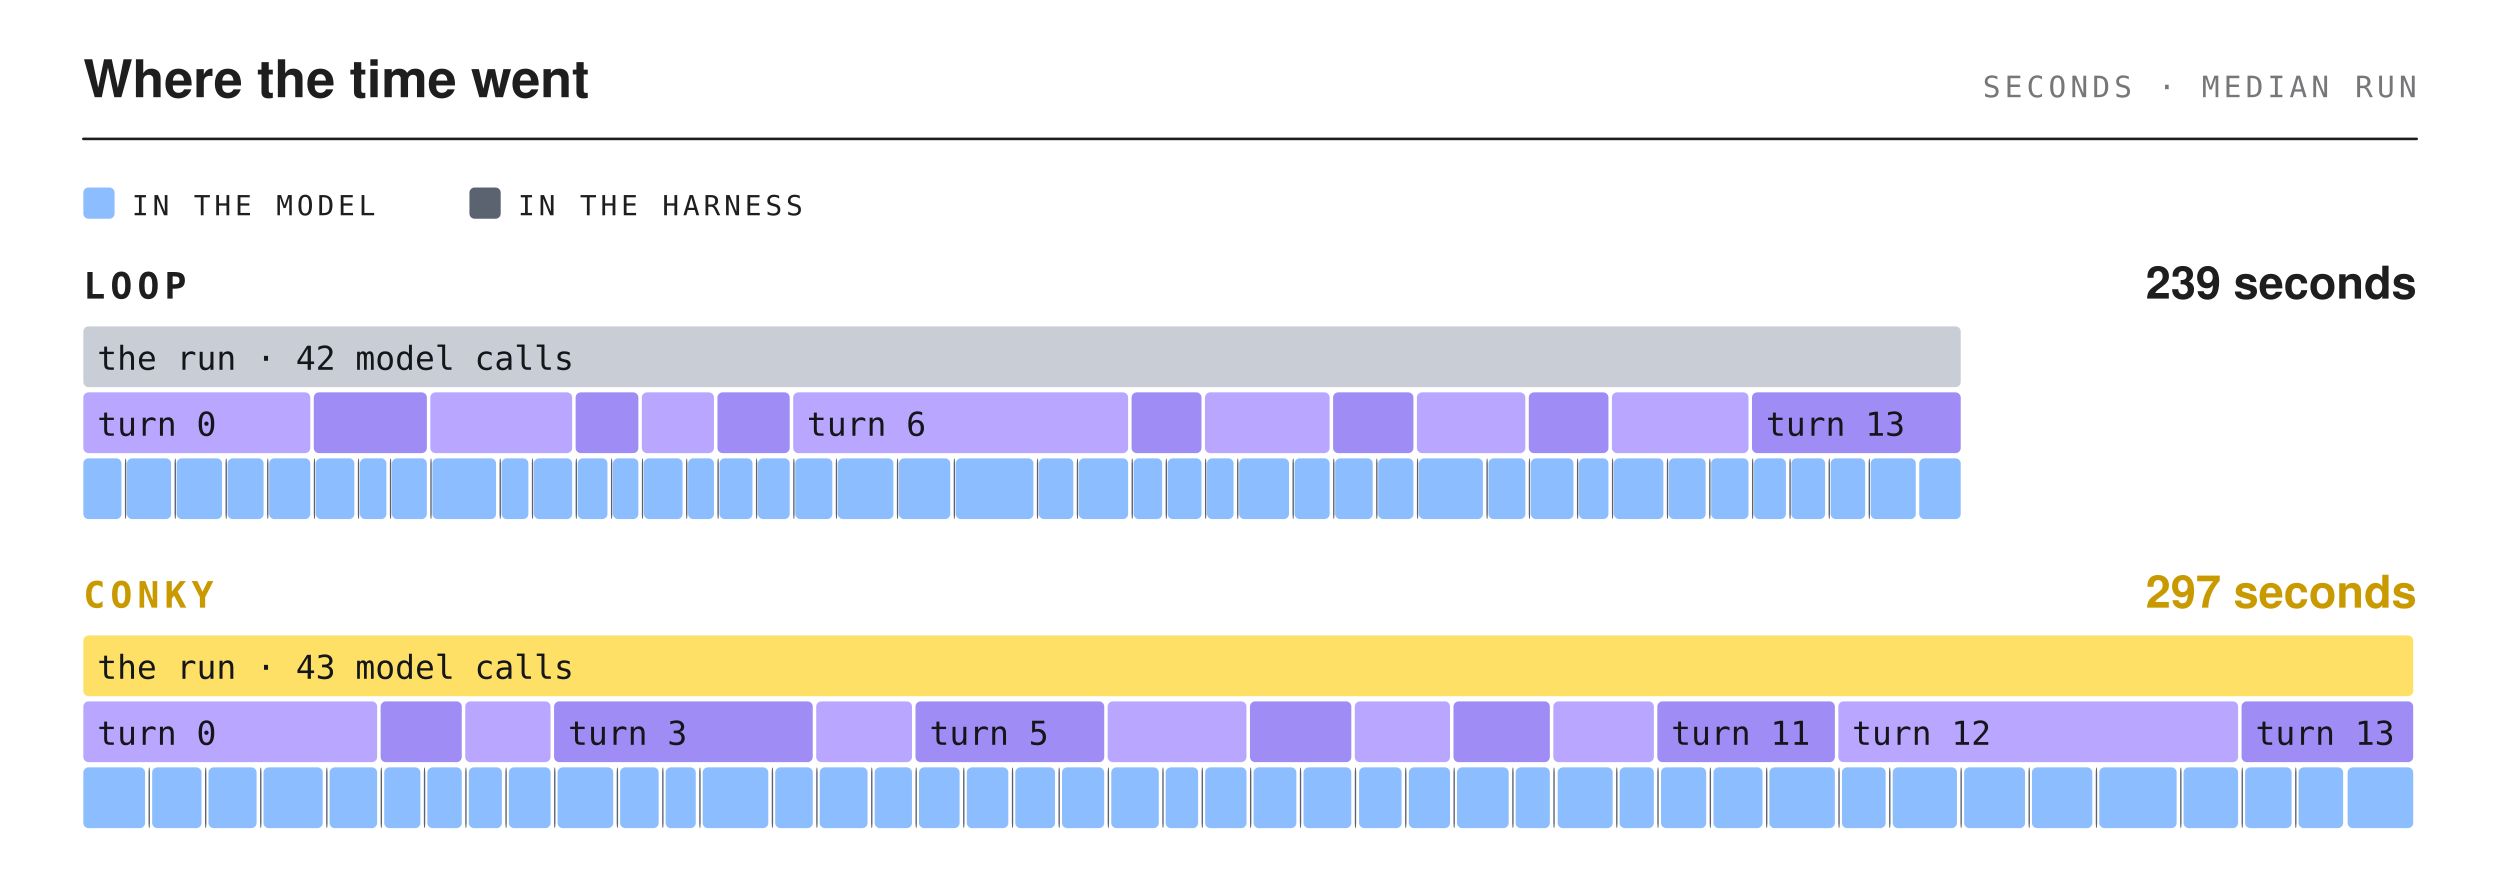
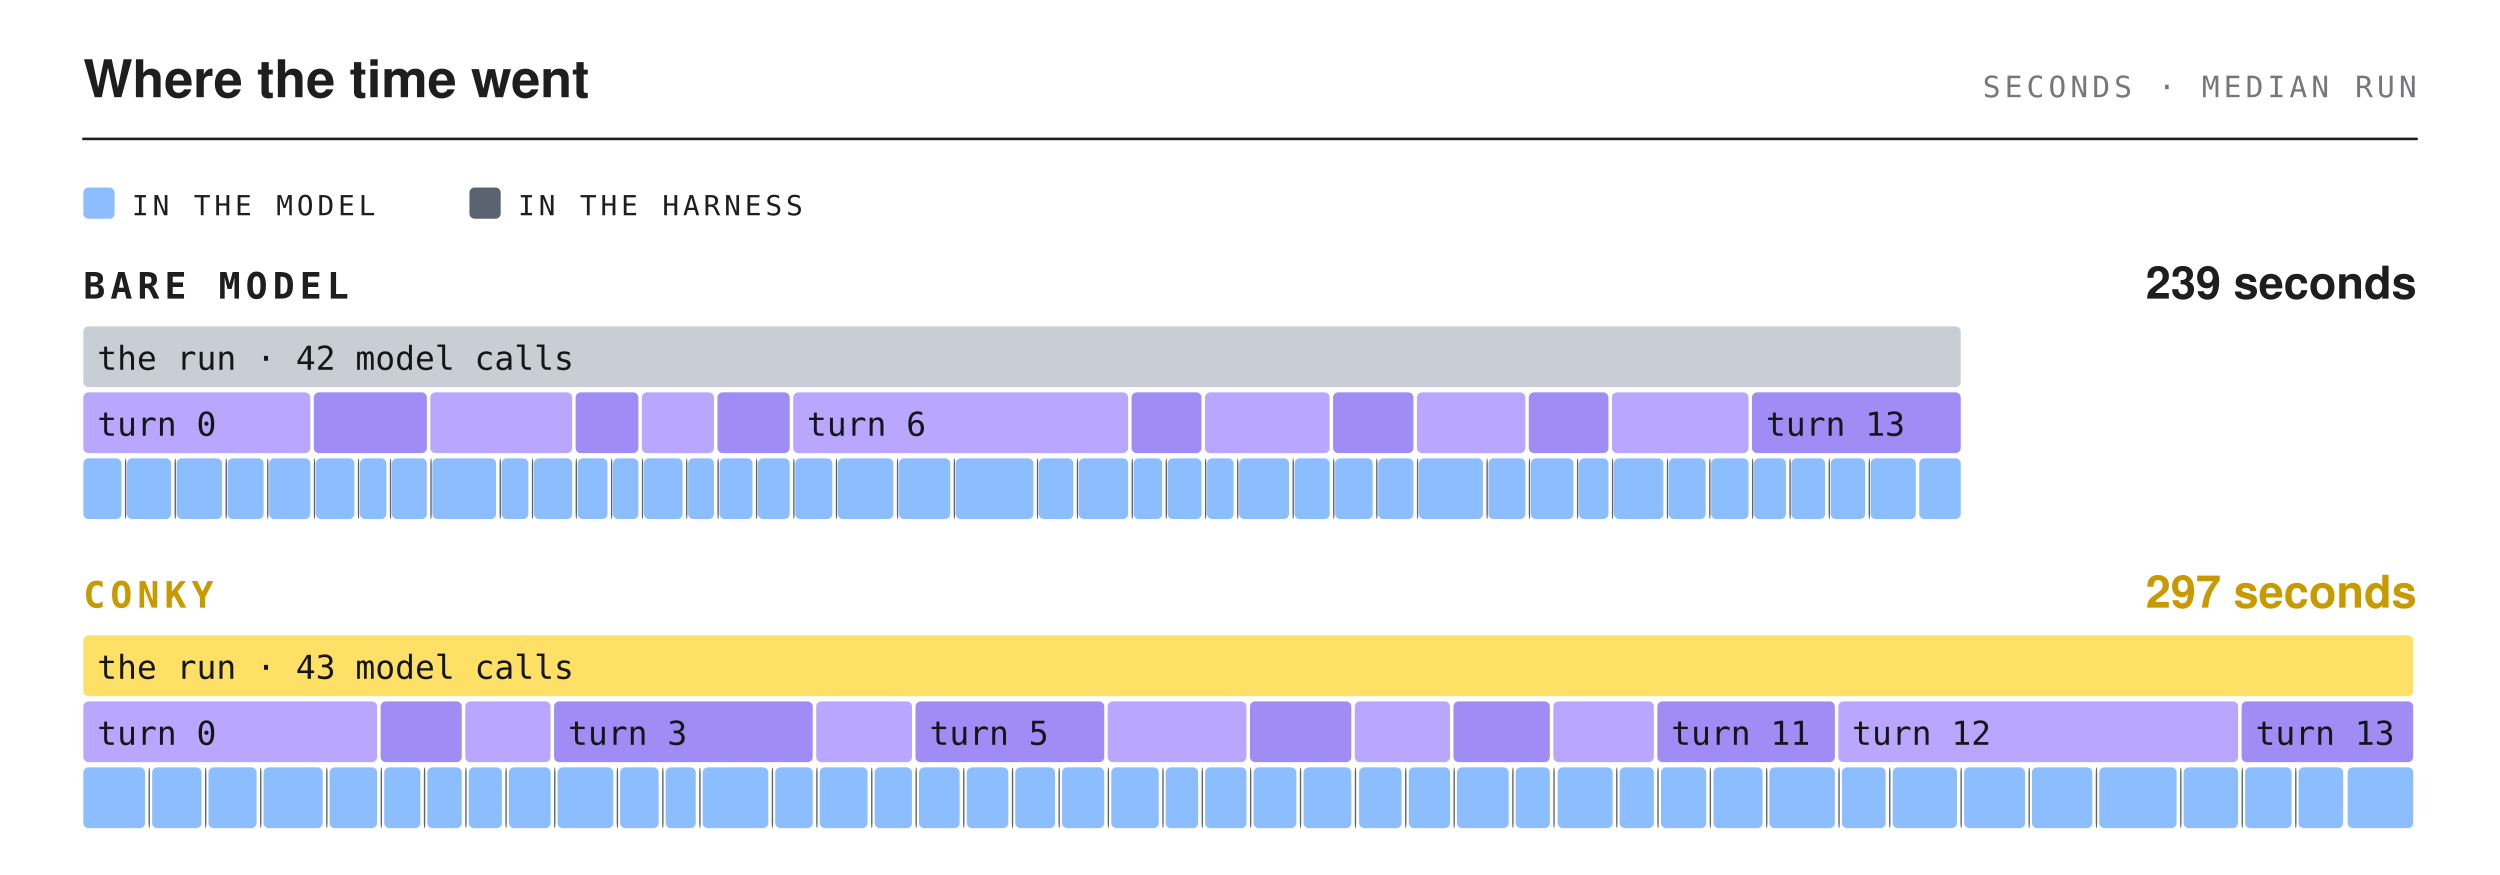
<svg xmlns="http://www.w3.org/2000/svg" width="720" height="252" viewBox="0 0 720 252" role="img" aria-label="Flame graphs of the time each harness took: run, turn, model or harness.">
  <defs>
    <pattern id="dots" width="4" height="4" patternUnits="userSpaceOnUse">
      <path d="M0 0h1v1h-1z" fill="#1E1E1E" shape-rendering="crispEdges" />
    </pattern>
    <pattern id="dense" width="4" height="4" patternUnits="userSpaceOnUse">
      <path d="M0 0h1v1h-1zM2 2h1v1h-1z" fill="#1E1E1E" shape-rendering="crispEdges" />
    </pattern>
    <pattern id="dense-accent" width="4" height="4" patternUnits="userSpaceOnUse">
      <path d="M0 0h1v1h-1zM2 2h1v1h-1z" fill="#C99A00" shape-rendering="crispEdges" />
    </pattern>
  </defs>
  <text x="24.0" y="28.0" font-family="-apple-system, BlinkMacSystemFont, 'Segoe UI', Helvetica, Arial, sans-serif" font-size="15" font-weight="bold" text-anchor="start" fill="#1E1E1E">Where the time went</text>
  <text x="696.0" y="28.0" font-family="ui-monospace, SFMono-Regular, Menlo, Consolas, monospace" font-size="8.5" font-weight="normal" text-anchor="end" fill="#77777A" letter-spacing="0.14em">SECONDS · MEDIAN RUN</text>
  <line x1="24.0" y1="40.0" x2="696.0" y2="40.0" stroke="#1E1E1E" stroke-width="0.75" stroke-linecap="round" />
  <rect x="24.0" y="54.0" width="9" height="9" rx="1.5" fill="#8CBEFF" />
  <text x="38.0" y="62.0" font-family="ui-monospace, SFMono-Regular, Menlo, Consolas, monospace" font-size="8" font-weight="normal" text-anchor="start" fill="#1E1E1E" letter-spacing="0.14em">IN THE MODEL</text>
  <rect x="135.2" y="54.0" width="9" height="9" rx="1.5" fill="#5B6370" />
  <text x="149.2" y="62.0" font-family="ui-monospace, SFMono-Regular, Menlo, Consolas, monospace" font-size="8" font-weight="normal" text-anchor="start" fill="#1E1E1E" letter-spacing="0.14em">IN THE HARNESS</text>
-   <text x="24.0" y="86.0" font-family="ui-monospace, SFMono-Regular, Menlo, Consolas, monospace" font-size="10.5" font-weight="bold" text-anchor="start" fill="#1E1E1E" letter-spacing="0.14em">LOOP</text>
+   <text x="24.0" y="86.0" font-family="ui-monospace, SFMono-Regular, Menlo, Consolas, monospace" font-size="10.5" font-weight="bold" text-anchor="start" fill="#1E1E1E" letter-spacing="0.14em">BARE MODEL</text>
  <text x="696.0" y="86.0" font-family="-apple-system, BlinkMacSystemFont, 'Segoe UI', Helvetica, Arial, sans-serif" font-size="13" font-weight="bold" text-anchor="end" fill="#1E1E1E">239 seconds</text>
  <rect x="24.00" y="94.0" width="540.69" height="17.5" rx="1.5" fill="#C9CDD6" />
  <text x="28.0" y="106.5" font-family="ui-monospace, SFMono-Regular, Menlo, Consolas, monospace" font-size="9.5" fill="#14161A">the run · 42 model calls</text>
  <rect x="24.00" y="113.0" width="65.37" height="17.5" rx="1.5" fill="#B8A6FF" />
  <text x="28.0" y="125.5" font-family="ui-monospace, SFMono-Regular, Menlo, Consolas, monospace" font-size="9.5" fill="#14161A">turn 0</text>
  <rect x="24.00" y="132.0" width="10.98" height="17.5" rx="1.5" fill="#8CBEFF" />
  <rect x="35.98" y="132.0" width="0.40" height="17.5" rx="1.5" fill="#5B6370" />
  <rect x="36.57" y="132.0" width="12.71" height="17.5" rx="1.5" fill="#8CBEFF" />
  <rect x="50.28" y="132.0" width="0.40" height="17.5" rx="1.5" fill="#5B6370" />
  <rect x="50.87" y="132.0" width="13.08" height="17.5" rx="1.5" fill="#8CBEFF" />
  <rect x="64.95" y="132.0" width="0.40" height="17.5" rx="1.5" fill="#5B6370" />
  <rect x="65.54" y="132.0" width="10.38" height="17.5" rx="1.5" fill="#8CBEFF" />
  <rect x="76.92" y="132.0" width="0.40" height="17.5" rx="1.5" fill="#5B6370" />
  <rect x="77.51" y="132.0" width="11.85" height="17.5" rx="1.5" fill="#8CBEFF" />
  <rect x="90.37" y="113.0" width="32.57" height="17.5" rx="1.5" fill="#9F8CF5" />
  <rect x="90.37" y="132.0" width="0.40" height="17.5" rx="1.5" fill="#5B6370" />
  <rect x="90.95" y="132.0" width="11.11" height="17.5" rx="1.5" fill="#8CBEFF" />
  <rect x="103.06" y="132.0" width="0.40" height="17.5" rx="1.5" fill="#5B6370" />
  <rect x="103.67" y="132.0" width="7.61" height="17.5" rx="1.5" fill="#8CBEFF" />
  <rect x="112.28" y="132.0" width="0.40" height="17.5" rx="1.5" fill="#5B6370" />
  <rect x="112.86" y="132.0" width="10.07" height="17.5" rx="1.5" fill="#8CBEFF" />
  <rect x="123.93" y="113.0" width="40.85" height="17.5" rx="1.5" fill="#B8A6FF" />
  <rect x="123.93" y="132.0" width="0.40" height="17.5" rx="1.5" fill="#5B6370" />
  <rect x="124.53" y="132.0" width="18.34" height="17.5" rx="1.5" fill="#8CBEFF" />
  <rect x="143.87" y="132.0" width="0.40" height="17.5" rx="1.5" fill="#5B6370" />
  <rect x="144.45" y="132.0" width="7.72" height="17.5" rx="1.5" fill="#8CBEFF" />
  <rect x="153.17" y="132.0" width="0.40" height="17.5" rx="1.5" fill="#5B6370" />
  <rect x="153.76" y="132.0" width="11.02" height="17.5" rx="1.5" fill="#8CBEFF" />
  <rect x="165.78" y="113.0" width="18.07" height="17.5" rx="1.5" fill="#9F8CF5" />
  <rect x="165.78" y="132.0" width="0.40" height="17.5" rx="1.5" fill="#5B6370" />
  <rect x="166.38" y="132.0" width="8.57" height="17.5" rx="1.5" fill="#8CBEFF" />
  <rect x="175.95" y="132.0" width="0.40" height="17.5" rx="1.5" fill="#5B6370" />
  <rect x="176.54" y="132.0" width="7.31" height="17.5" rx="1.5" fill="#8CBEFF" />
  <rect x="184.85" y="113.0" width="20.77" height="17.5" rx="1.5" fill="#B8A6FF" />
  <rect x="184.85" y="132.0" width="0.40" height="17.5" rx="1.5" fill="#5B6370" />
  <rect x="185.44" y="132.0" width="11.14" height="17.5" rx="1.5" fill="#8CBEFF" />
  <rect x="197.58" y="132.0" width="0.40" height="17.5" rx="1.5" fill="#5B6370" />
  <rect x="198.17" y="132.0" width="7.45" height="17.5" rx="1.5" fill="#8CBEFF" />
  <rect x="206.62" y="113.0" width="20.81" height="17.5" rx="1.5" fill="#9F8CF5" />
  <rect x="206.62" y="132.0" width="0.40" height="17.5" rx="1.5" fill="#5B6370" />
  <rect x="207.22" y="132.0" width="9.49" height="17.5" rx="1.5" fill="#8CBEFF" />
  <rect x="217.71" y="132.0" width="0.40" height="17.5" rx="1.5" fill="#5B6370" />
  <rect x="218.30" y="132.0" width="9.14" height="17.5" rx="1.5" fill="#8CBEFF" />
  <rect x="228.44" y="113.0" width="96.46" height="17.5" rx="1.5" fill="#B8A6FF" />
  <text x="232.4" y="125.5" font-family="ui-monospace, SFMono-Regular, Menlo, Consolas, monospace" font-size="9.5" fill="#14161A">turn 6</text>
  <rect x="228.44" y="132.0" width="0.40" height="17.5" rx="1.5" fill="#5B6370" />
  <rect x="229.03" y="132.0" width="10.68" height="17.5" rx="1.5" fill="#8CBEFF" />
  <rect x="240.71" y="132.0" width="0.40" height="17.5" rx="1.5" fill="#5B6370" />
  <rect x="241.30" y="132.0" width="16.00" height="17.5" rx="1.5" fill="#8CBEFF" />
  <rect x="258.30" y="132.0" width="0.40" height="17.5" rx="1.5" fill="#5B6370" />
  <rect x="258.90" y="132.0" width="14.77" height="17.5" rx="1.5" fill="#8CBEFF" />
  <rect x="274.66" y="132.0" width="0.40" height="17.5" rx="1.5" fill="#5B6370" />
  <rect x="275.25" y="132.0" width="22.38" height="17.5" rx="1.5" fill="#8CBEFF" />
  <rect x="298.62" y="132.0" width="0.40" height="17.5" rx="1.5" fill="#5B6370" />
  <rect x="299.20" y="132.0" width="9.92" height="17.5" rx="1.5" fill="#8CBEFF" />
  <rect x="310.12" y="132.0" width="0.40" height="17.5" rx="1.5" fill="#5B6370" />
  <rect x="310.71" y="132.0" width="14.19" height="17.5" rx="1.5" fill="#8CBEFF" />
  <rect x="325.89" y="113.0" width="20.14" height="17.5" rx="1.5" fill="#9F8CF5" />
  <rect x="325.89" y="132.0" width="0.40" height="17.5" rx="1.5" fill="#5B6370" />
  <rect x="326.48" y="132.0" width="8.22" height="17.5" rx="1.5" fill="#8CBEFF" />
  <rect x="335.70" y="132.0" width="0.40" height="17.5" rx="1.5" fill="#5B6370" />
  <rect x="336.29" y="132.0" width="9.75" height="17.5" rx="1.5" fill="#8CBEFF" />
  <rect x="347.03" y="113.0" width="35.90" height="17.5" rx="1.5" fill="#B8A6FF" />
  <rect x="347.03" y="132.0" width="0.40" height="17.5" rx="1.5" fill="#5B6370" />
  <rect x="347.62" y="132.0" width="7.65" height="17.5" rx="1.5" fill="#8CBEFF" />
  <rect x="356.28" y="132.0" width="0.40" height="17.5" rx="1.5" fill="#5B6370" />
  <rect x="356.87" y="132.0" width="14.37" height="17.5" rx="1.5" fill="#8CBEFF" />
  <rect x="372.24" y="132.0" width="0.40" height="17.5" rx="1.5" fill="#5B6370" />
  <rect x="372.83" y="132.0" width="10.11" height="17.5" rx="1.5" fill="#8CBEFF" />
  <rect x="383.93" y="113.0" width="23.14" height="17.5" rx="1.5" fill="#9F8CF5" />
  <rect x="383.93" y="132.0" width="0.40" height="17.5" rx="1.5" fill="#5B6370" />
  <rect x="384.52" y="132.0" width="10.82" height="17.5" rx="1.5" fill="#8CBEFF" />
  <rect x="396.33" y="132.0" width="0.40" height="17.5" rx="1.5" fill="#5B6370" />
  <rect x="396.92" y="132.0" width="10.15" height="17.5" rx="1.5" fill="#8CBEFF" />
  <rect x="408.07" y="113.0" width="31.22" height="17.5" rx="1.5" fill="#B8A6FF" />
  <rect x="408.07" y="132.0" width="0.40" height="17.5" rx="1.5" fill="#5B6370" />
  <rect x="408.66" y="132.0" width="18.43" height="17.5" rx="1.5" fill="#8CBEFF" />
  <rect x="428.09" y="132.0" width="0.40" height="17.5" rx="1.5" fill="#5B6370" />
  <rect x="428.68" y="132.0" width="10.62" height="17.5" rx="1.5" fill="#8CBEFF" />
  <rect x="440.29" y="113.0" width="22.94" height="17.5" rx="1.5" fill="#9F8CF5" />
  <rect x="440.29" y="132.0" width="0.40" height="17.5" rx="1.5" fill="#5B6370" />
  <rect x="440.89" y="132.0" width="12.27" height="17.5" rx="1.5" fill="#8CBEFF" />
  <rect x="454.16" y="132.0" width="0.40" height="17.5" rx="1.5" fill="#5B6370" />
  <rect x="454.75" y="132.0" width="8.48" height="17.5" rx="1.5" fill="#8CBEFF" />
  <rect x="464.23" y="113.0" width="39.34" height="17.5" rx="1.5" fill="#B8A6FF" />
  <rect x="464.23" y="132.0" width="0.40" height="17.5" rx="1.5" fill="#5B6370" />
  <rect x="464.82" y="132.0" width="14.23" height="17.5" rx="1.5" fill="#8CBEFF" />
  <rect x="480.05" y="132.0" width="0.40" height="17.5" rx="1.5" fill="#5B6370" />
  <rect x="480.63" y="132.0" width="10.59" height="17.5" rx="1.5" fill="#8CBEFF" />
  <rect x="492.23" y="132.0" width="0.40" height="17.5" rx="1.5" fill="#5B6370" />
  <rect x="492.82" y="132.0" width="10.75" height="17.5" rx="1.5" fill="#8CBEFF" />
  <rect x="504.57" y="113.0" width="60.12" height="17.5" rx="1.5" fill="#9F8CF5" />
  <text x="508.6" y="125.5" font-family="ui-monospace, SFMono-Regular, Menlo, Consolas, monospace" font-size="9.5" fill="#14161A">turn 13</text>
  <rect x="504.57" y="132.0" width="0.40" height="17.5" rx="1.5" fill="#5B6370" />
  <rect x="505.16" y="132.0" width="9.18" height="17.5" rx="1.5" fill="#8CBEFF" />
  <rect x="515.34" y="132.0" width="0.40" height="17.5" rx="1.5" fill="#5B6370" />
  <rect x="515.92" y="132.0" width="9.71" height="17.5" rx="1.5" fill="#8CBEFF" />
  <rect x="526.63" y="132.0" width="0.40" height="17.5" rx="1.5" fill="#5B6370" />
  <rect x="527.23" y="132.0" width="9.94" height="17.5" rx="1.5" fill="#8CBEFF" />
  <rect x="538.16" y="132.0" width="0.40" height="17.5" rx="1.5" fill="#5B6370" />
  <rect x="538.75" y="132.0" width="12.99" height="17.5" rx="1.5" fill="#8CBEFF" />
  <rect x="552.74" y="132.0" width="11.95" height="17.5" rx="1.5" fill="#8CBEFF" />
  <text x="24.0" y="175.0" font-family="ui-monospace, SFMono-Regular, Menlo, Consolas, monospace" font-size="10.5" font-weight="bold" text-anchor="start" fill="#C99A00" letter-spacing="0.14em">CONKY</text>
  <text x="696.0" y="175.0" font-family="-apple-system, BlinkMacSystemFont, 'Segoe UI', Helvetica, Arial, sans-serif" font-size="13" font-weight="bold" text-anchor="end" fill="#C99A00">297 seconds</text>
  <rect x="24.00" y="183.0" width="671.00" height="17.5" rx="1.5" fill="#FFE066" />
  <text x="28.0" y="195.5" font-family="ui-monospace, SFMono-Regular, Menlo, Consolas, monospace" font-size="9.5" fill="#14161A">the run · 43 model calls</text>
  <rect x="24.00" y="202.0" width="84.62" height="17.5" rx="1.5" fill="#B8A6FF" />
  <text x="28.0" y="214.5" font-family="ui-monospace, SFMono-Regular, Menlo, Consolas, monospace" font-size="9.5" fill="#14161A">turn 0</text>
  <rect x="24.00" y="221.0" width="17.78" height="17.5" rx="1.5" fill="#8CBEFF" />
  <rect x="42.78" y="221.0" width="0.40" height="17.5" rx="1.5" fill="#5B6370" />
  <rect x="43.82" y="221.0" width="14.22" height="17.5" rx="1.5" fill="#8CBEFF" />
  <rect x="59.04" y="221.0" width="0.40" height="17.5" rx="1.5" fill="#5B6370" />
  <rect x="60.05" y="221.0" width="13.85" height="17.5" rx="1.5" fill="#8CBEFF" />
  <rect x="74.90" y="221.0" width="0.40" height="17.5" rx="1.5" fill="#5B6370" />
  <rect x="75.89" y="221.0" width="17.05" height="17.5" rx="1.5" fill="#8CBEFF" />
  <rect x="93.93" y="221.0" width="0.40" height="17.5" rx="1.5" fill="#5B6370" />
  <rect x="94.92" y="221.0" width="13.70" height="17.5" rx="1.5" fill="#8CBEFF" />
  <rect x="109.62" y="202.0" width="23.37" height="17.5" rx="1.5" fill="#9F8CF5" />
  <rect x="109.62" y="221.0" width="0.40" height="17.5" rx="1.5" fill="#5B6370" />
  <rect x="110.65" y="221.0" width="10.42" height="17.5" rx="1.5" fill="#8CBEFF" />
  <rect x="122.07" y="221.0" width="0.40" height="17.5" rx="1.5" fill="#5B6370" />
  <rect x="123.08" y="221.0" width="9.91" height="17.5" rx="1.5" fill="#8CBEFF" />
  <rect x="133.99" y="202.0" width="24.57" height="17.5" rx="1.5" fill="#B8A6FF" />
  <rect x="133.99" y="221.0" width="0.40" height="17.5" rx="1.5" fill="#5B6370" />
  <rect x="135.00" y="221.0" width="9.55" height="17.5" rx="1.5" fill="#8CBEFF" />
  <rect x="145.55" y="221.0" width="0.40" height="17.5" rx="1.5" fill="#5B6370" />
  <rect x="146.54" y="221.0" width="12.03" height="17.5" rx="1.5" fill="#8CBEFF" />
  <rect x="159.57" y="202.0" width="74.50" height="17.5" rx="1.5" fill="#9F8CF5" />
  <text x="163.6" y="214.5" font-family="ui-monospace, SFMono-Regular, Menlo, Consolas, monospace" font-size="9.5" fill="#14161A">turn 3</text>
  <rect x="159.57" y="221.0" width="0.40" height="17.5" rx="1.5" fill="#5B6370" />
  <rect x="160.58" y="221.0" width="16.03" height="17.5" rx="1.5" fill="#8CBEFF" />
  <rect x="177.61" y="221.0" width="0.40" height="17.5" rx="1.5" fill="#5B6370" />
  <rect x="178.59" y="221.0" width="11.11" height="17.5" rx="1.5" fill="#8CBEFF" />
  <rect x="190.70" y="221.0" width="0.40" height="17.5" rx="1.5" fill="#5B6370" />
  <rect x="191.70" y="221.0" width="8.68" height="17.5" rx="1.5" fill="#8CBEFF" />
  <rect x="201.38" y="221.0" width="0.40" height="17.5" rx="1.5" fill="#5B6370" />
  <rect x="202.37" y="221.0" width="18.90" height="17.5" rx="1.5" fill="#8CBEFF" />
  <rect x="222.26" y="221.0" width="0.40" height="17.5" rx="1.5" fill="#5B6370" />
  <rect x="223.26" y="221.0" width="10.82" height="17.5" rx="1.5" fill="#8CBEFF" />
  <rect x="235.07" y="202.0" width="27.58" height="17.5" rx="1.5" fill="#B8A6FF" />
  <rect x="235.07" y="221.0" width="0.40" height="17.5" rx="1.5" fill="#5B6370" />
  <rect x="236.08" y="221.0" width="13.78" height="17.5" rx="1.5" fill="#8CBEFF" />
  <rect x="250.87" y="221.0" width="0.40" height="17.5" rx="1.5" fill="#5B6370" />
  <rect x="251.90" y="221.0" width="10.75" height="17.5" rx="1.5" fill="#8CBEFF" />
  <rect x="263.66" y="202.0" width="54.36" height="17.5" rx="1.5" fill="#9F8CF5" />
  <text x="267.7" y="214.5" font-family="ui-monospace, SFMono-Regular, Menlo, Consolas, monospace" font-size="9.5" fill="#14161A">turn 5</text>
  <rect x="263.66" y="221.0" width="0.40" height="17.5" rx="1.5" fill="#5B6370" />
  <rect x="264.67" y="221.0" width="11.70" height="17.5" rx="1.5" fill="#8CBEFF" />
  <rect x="277.37" y="221.0" width="0.40" height="17.5" rx="1.5" fill="#5B6370" />
  <rect x="278.44" y="221.0" width="11.96" height="17.5" rx="1.5" fill="#8CBEFF" />
  <rect x="291.41" y="221.0" width="0.40" height="17.5" rx="1.5" fill="#5B6370" />
  <rect x="292.40" y="221.0" width="11.45" height="17.5" rx="1.5" fill="#8CBEFF" />
  <rect x="304.84" y="221.0" width="0.40" height="17.5" rx="1.5" fill="#5B6370" />
  <rect x="305.86" y="221.0" width="12.15" height="17.5" rx="1.5" fill="#8CBEFF" />
  <rect x="319.01" y="202.0" width="39.97" height="17.5" rx="1.5" fill="#B8A6FF" />
  <rect x="319.01" y="221.0" width="0.40" height="17.5" rx="1.5" fill="#5B6370" />
  <rect x="320.04" y="221.0" width="13.69" height="17.5" rx="1.5" fill="#8CBEFF" />
  <rect x="334.74" y="221.0" width="0.40" height="17.5" rx="1.5" fill="#5B6370" />
  <rect x="335.71" y="221.0" width="9.35" height="17.5" rx="1.5" fill="#8CBEFF" />
  <rect x="346.06" y="221.0" width="0.40" height="17.5" rx="1.5" fill="#5B6370" />
  <rect x="347.08" y="221.0" width="11.91" height="17.5" rx="1.5" fill="#8CBEFF" />
  <rect x="359.99" y="202.0" width="29.19" height="17.5" rx="1.5" fill="#9F8CF5" />
  <rect x="359.99" y="221.0" width="0.40" height="17.5" rx="1.5" fill="#5B6370" />
  <rect x="361.03" y="221.0" width="12.32" height="17.5" rx="1.5" fill="#8CBEFF" />
  <rect x="374.35" y="221.0" width="0.40" height="17.5" rx="1.5" fill="#5B6370" />
  <rect x="375.41" y="221.0" width="13.76" height="17.5" rx="1.5" fill="#8CBEFF" />
  <rect x="390.18" y="202.0" width="27.43" height="17.5" rx="1.5" fill="#B8A6FF" />
  <rect x="390.18" y="221.0" width="0.40" height="17.5" rx="1.5" fill="#5B6370" />
  <rect x="391.42" y="221.0" width="12.24" height="17.5" rx="1.5" fill="#8CBEFF" />
  <rect x="404.66" y="221.0" width="0.40" height="17.5" rx="1.5" fill="#5B6370" />
  <rect x="405.74" y="221.0" width="11.87" height="17.5" rx="1.5" fill="#8CBEFF" />
  <rect x="418.60" y="202.0" width="27.75" height="17.5" rx="1.5" fill="#9F8CF5" />
  <rect x="418.60" y="221.0" width="0.40" height="17.5" rx="1.5" fill="#5B6370" />
  <rect x="419.61" y="221.0" width="14.90" height="17.5" rx="1.5" fill="#8CBEFF" />
  <rect x="435.52" y="221.0" width="0.40" height="17.5" rx="1.5" fill="#5B6370" />
  <rect x="436.51" y="221.0" width="9.84" height="17.5" rx="1.5" fill="#8CBEFF" />
  <rect x="447.36" y="202.0" width="28.95" height="17.5" rx="1.5" fill="#B8A6FF" />
  <rect x="447.36" y="221.0" width="0.40" height="17.5" rx="1.5" fill="#5B6370" />
  <rect x="448.61" y="221.0" width="15.84" height="17.5" rx="1.5" fill="#8CBEFF" />
  <rect x="465.44" y="221.0" width="0.40" height="17.5" rx="1.5" fill="#5B6370" />
  <rect x="466.45" y="221.0" width="9.86" height="17.5" rx="1.5" fill="#8CBEFF" />
  <rect x="477.31" y="202.0" width="51.13" height="17.5" rx="1.5" fill="#9F8CF5" />
  <text x="481.3" y="214.5" font-family="ui-monospace, SFMono-Regular, Menlo, Consolas, monospace" font-size="9.5" fill="#14161A">turn 11</text>
  <rect x="477.31" y="221.0" width="0.40" height="17.5" rx="1.5" fill="#5B6370" />
  <rect x="478.37" y="221.0" width="13.01" height="17.5" rx="1.5" fill="#8CBEFF" />
  <rect x="492.38" y="221.0" width="0.40" height="17.5" rx="1.5" fill="#5B6370" />
  <rect x="493.48" y="221.0" width="14.13" height="17.5" rx="1.5" fill="#8CBEFF" />
  <rect x="508.61" y="221.0" width="0.40" height="17.5" rx="1.5" fill="#5B6370" />
  <rect x="509.58" y="221.0" width="18.86" height="17.5" rx="1.5" fill="#8CBEFF" />
  <rect x="529.44" y="202.0" width="115.13" height="17.5" rx="1.5" fill="#B8A6FF" />
  <text x="533.4" y="214.5" font-family="ui-monospace, SFMono-Regular, Menlo, Consolas, monospace" font-size="9.5" fill="#14161A">turn 12</text>
  <rect x="529.44" y="221.0" width="0.40" height="17.5" rx="1.5" fill="#5B6370" />
  <rect x="530.48" y="221.0" width="12.58" height="17.5" rx="1.5" fill="#8CBEFF" />
  <rect x="544.05" y="221.0" width="0.40" height="17.5" rx="1.5" fill="#5B6370" />
  <rect x="545.10" y="221.0" width="18.51" height="17.5" rx="1.5" fill="#8CBEFF" />
  <rect x="564.61" y="221.0" width="0.40" height="17.5" rx="1.5" fill="#5B6370" />
  <rect x="565.67" y="221.0" width="17.54" height="17.5" rx="1.5" fill="#8CBEFF" />
  <rect x="584.21" y="221.0" width="0.40" height="17.5" rx="1.5" fill="#5B6370" />
  <rect x="585.20" y="221.0" width="17.38" height="17.5" rx="1.5" fill="#8CBEFF" />
  <rect x="603.58" y="221.0" width="0.40" height="17.5" rx="1.5" fill="#5B6370" />
  <rect x="604.59" y="221.0" width="22.28" height="17.5" rx="1.5" fill="#8CBEFF" />
  <rect x="627.88" y="221.0" width="0.40" height="17.5" rx="1.5" fill="#5B6370" />
  <rect x="628.87" y="221.0" width="15.70" height="17.5" rx="1.5" fill="#8CBEFF" />
  <rect x="645.57" y="202.0" width="49.43" height="17.5" rx="1.5" fill="#9F8CF5" />
  <text x="649.6" y="214.5" font-family="ui-monospace, SFMono-Regular, Menlo, Consolas, monospace" font-size="9.5" fill="#14161A">turn 13</text>
  <rect x="645.57" y="221.0" width="0.40" height="17.5" rx="1.5" fill="#5B6370" />
  <rect x="646.59" y="221.0" width="13.39" height="17.5" rx="1.5" fill="#8CBEFF" />
  <rect x="660.99" y="221.0" width="0.40" height="17.5" rx="1.5" fill="#5B6370" />
  <rect x="661.99" y="221.0" width="12.83" height="17.5" rx="1.5" fill="#8CBEFF" />
  <rect x="676.12" y="221.0" width="18.88" height="17.5" rx="1.5" fill="#8CBEFF" />
</svg>
